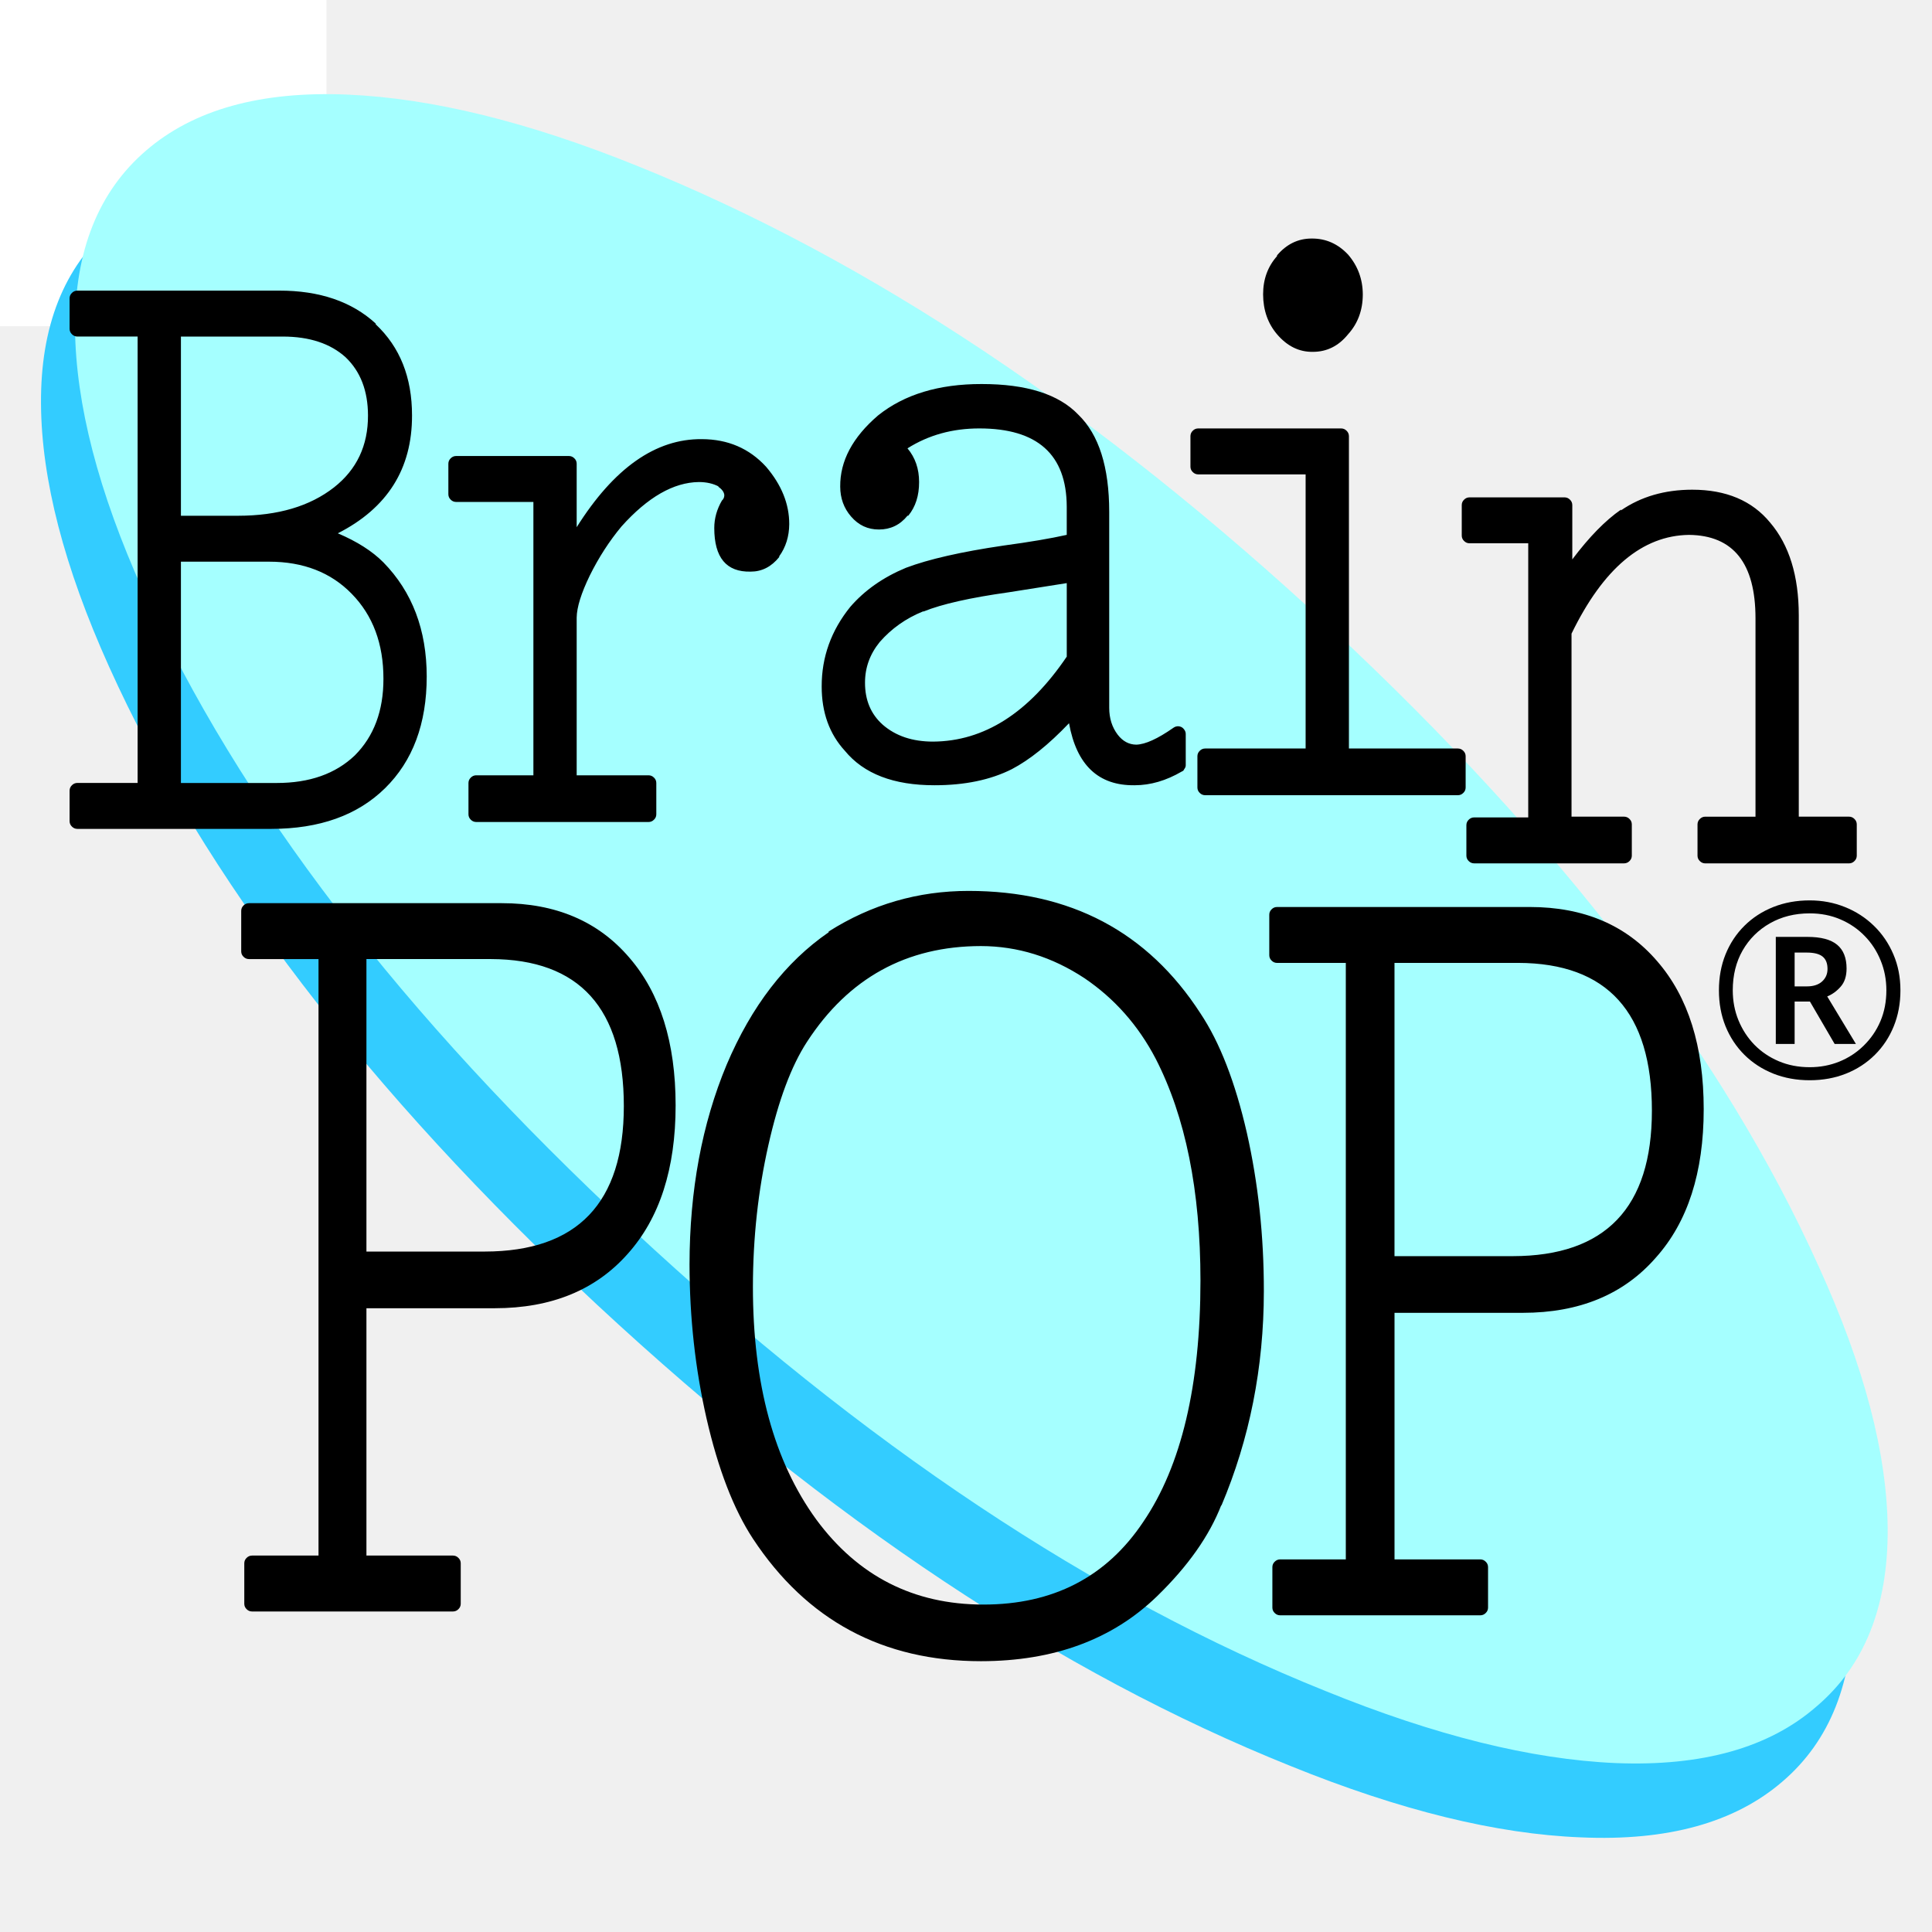
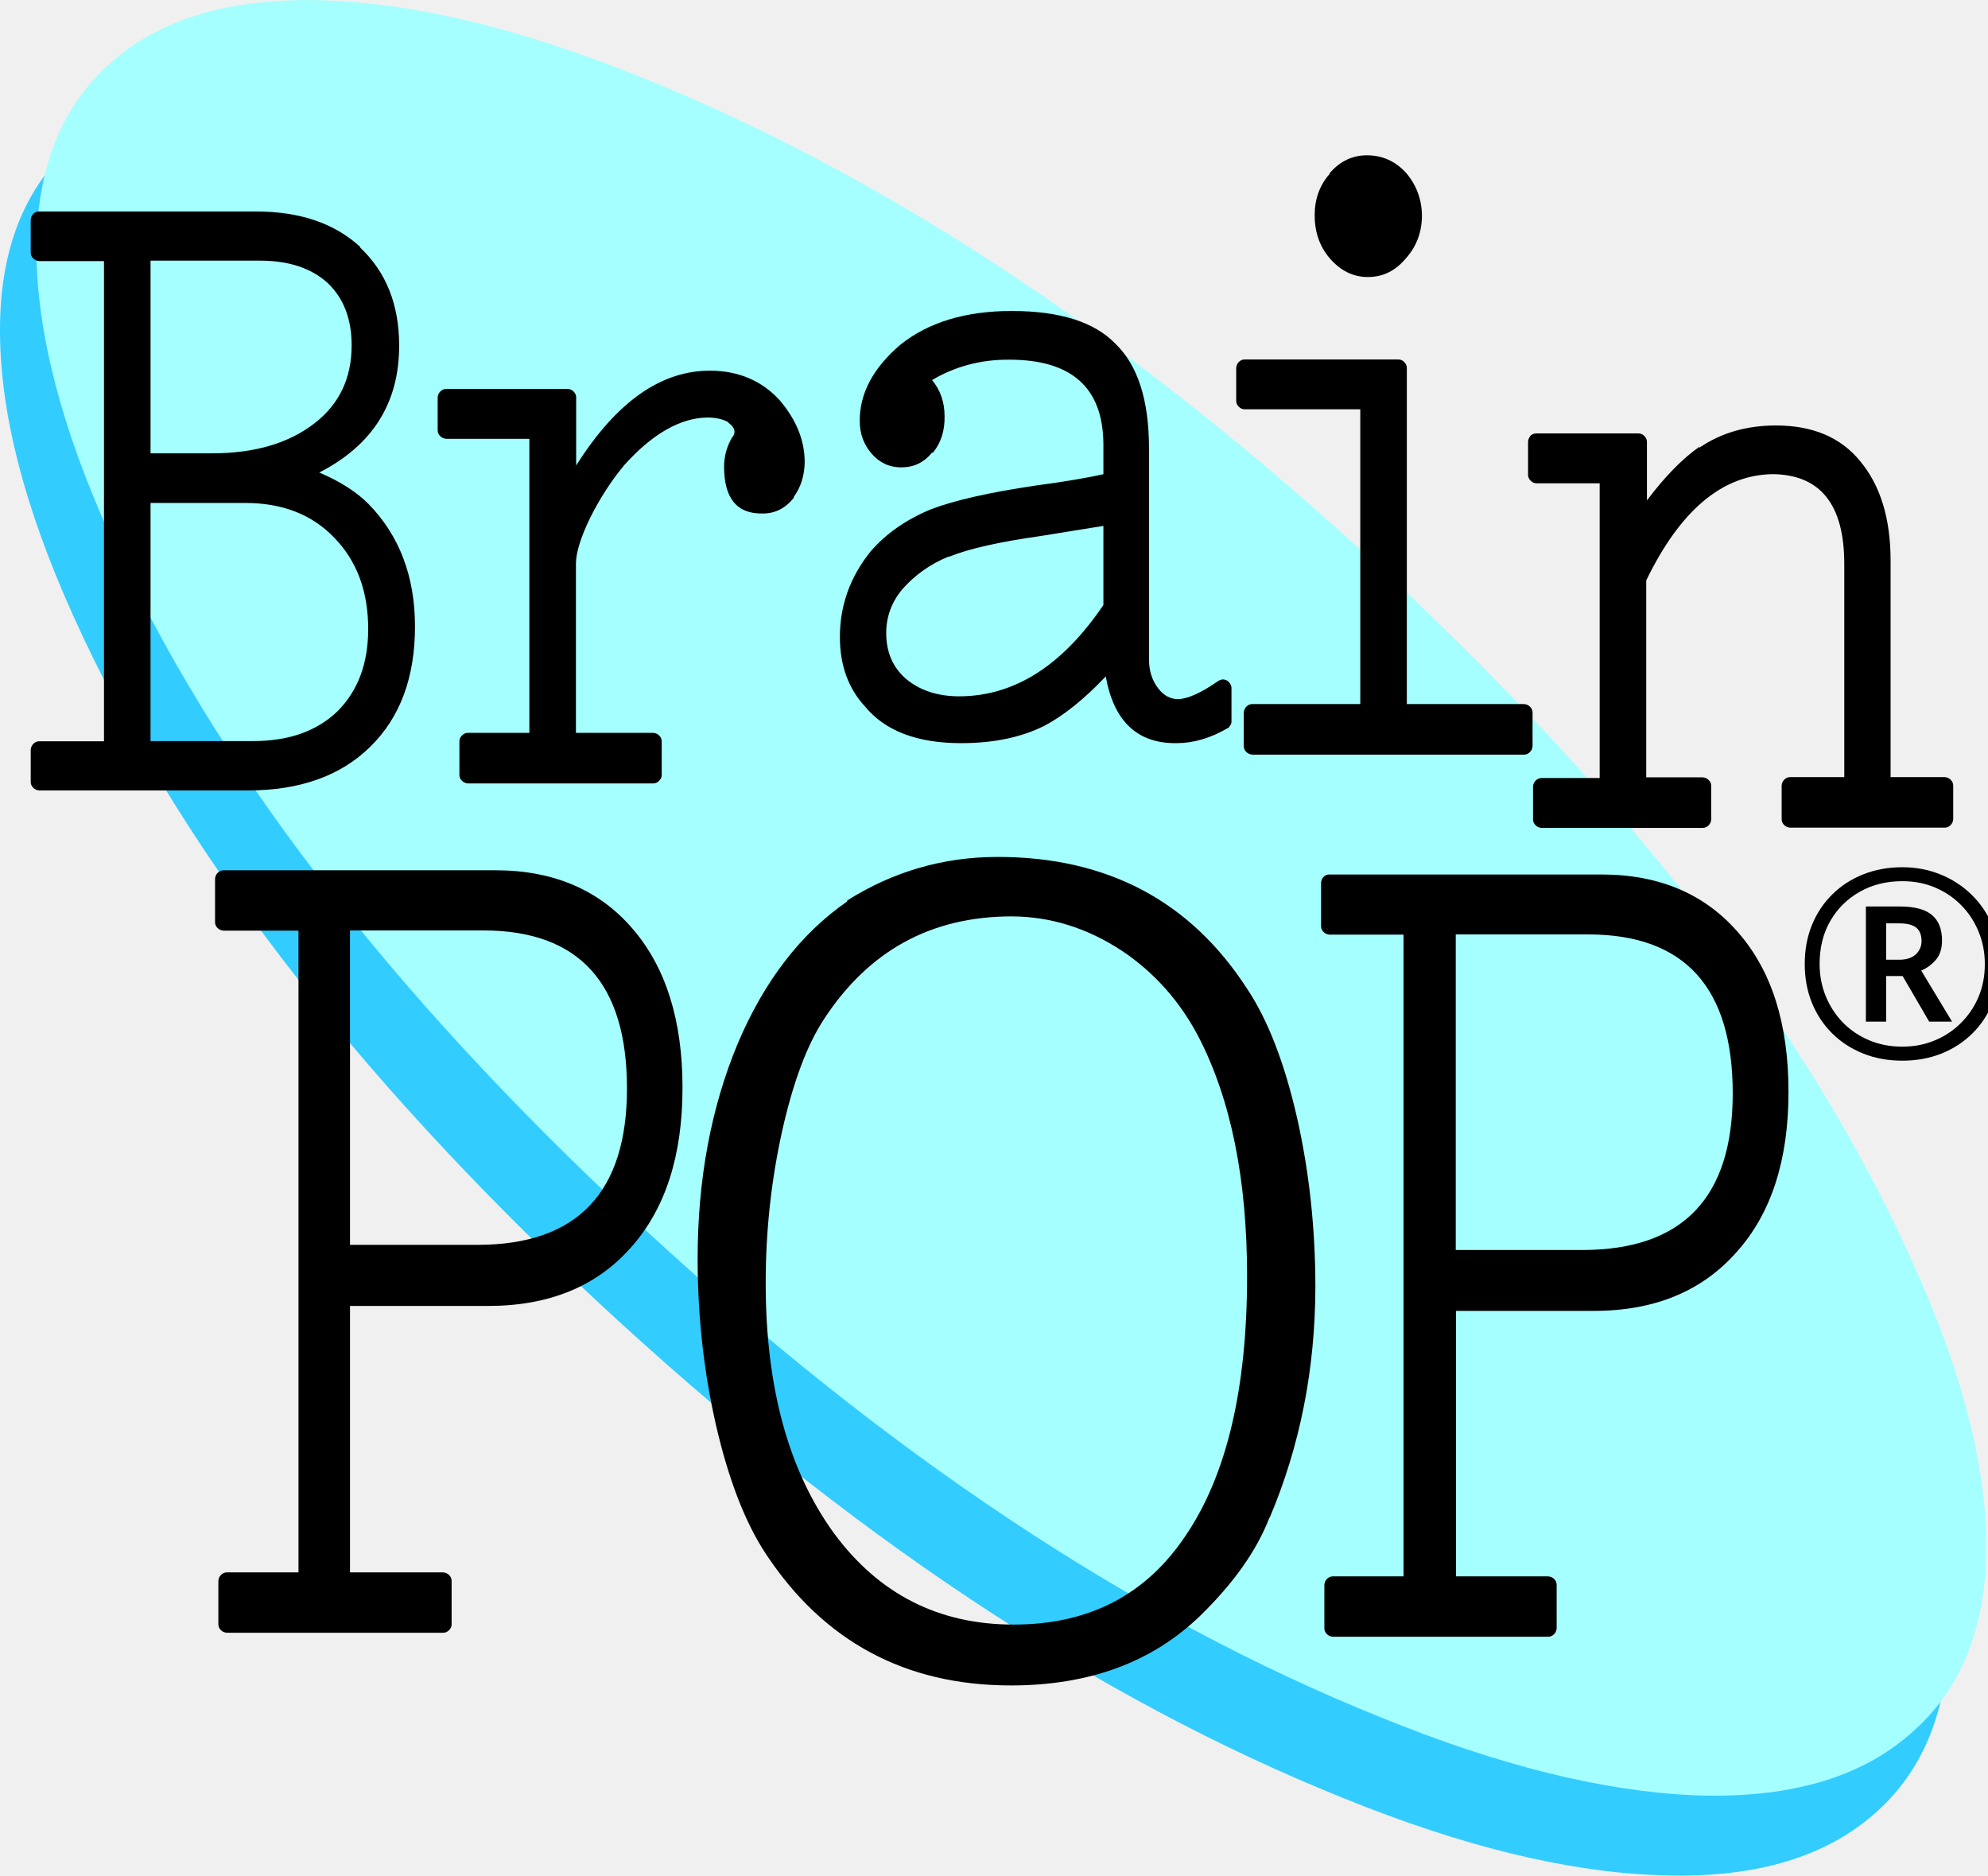
- <svg xmlns="http://www.w3.org/2000/svg" xmlns:xlink="http://www.w3.org/1999/xlink" version="1.1" id="Layer_1" x="0px" y="0px" viewBox="0 0 414.24 414.24" style="enable-background:new 0 0 414.24 414.24;" xml:space="preserve">
+ <svg xmlns="http://www.w3.org/2000/svg" version="1.1" id="Layer_1" x="0px" y="0px" viewBox="0 0 396.3 373.9" style="enable-background:new 0 0 396.3 373.9;" xml:space="preserve">
  <style type="text/css">
- 	.st0{fill:#FFFFFF;}
- 	.st1{fill:#33CCFF;}
- 	.st2{fill:#A5FFFF;}
- 	.st3{font-family:'ArialMT';}
- 	.st4{font-size:52.536px;}
+ 	.st0{fill:#33CCFF;}
+ 	.st1{fill:#A5FFFF;}
+ 	.st2{font-family:'ArialMT';}
+ 	.st3{font-size:52.536px;}
</style>
-   <g transform="matrix( 1, 0, 0, 1, 0,0) ">
-     <g>
-       <g id="Layer0_0_FILL">
-         <path class="st0" d="M70,69.95v-70H-0.05v70H70z" />
-       </g>
-     </g>
-   </g>
  <g transform="matrix( 0.4710999, 0, 0, 0.4666595, 34.25,34.55) ">
    <g transform="matrix( 1, 0, 0, 1, 0,0) ">
      <g>
        <g id="BrainPOP_Logo_Line_0_0_Layer0_0_FILL">
-           <path class="st1" d="M-22.03,29.94c-21.61,18.8-32.28,46.01-32.01,81.62c0.21,34.7,10.53,74.92,30.96,120.67      c43.25,96.8,117.36,194.6,222.34,293.41c105.01,98.52,210.2,169.12,315.57,211.79c49.62,20.31,93.6,31.22,131.93,32.72      c39.54,1.79,70.15-6.77,91.82-25.68c21.61-18.68,32.28-45.89,32.01-81.62c-0.21-34.58-10.53-74.69-30.96-120.32      C696.33,445.6,622.1,347.68,516.94,248.76C411.81,150.12,306.62,79.52,201.37,36.97C151.87,16.48,107.89,5.46,69.44,3.9      C30.08,2.41-0.41,11.09-22.03,29.94z" />
+           <path class="st0" d="M-40.7-13.3c-21.6,18.8-32.3,46-32,81.6c0.2,34.7,10.5,74.9,31,120.7C1.5,285.8,75.6,383.6,180.6,482.4      c105,98.5,210.2,169.1,315.6,211.8c49.6,20.3,93.6,31.2,131.9,32.7c39.5,1.8,70.2-6.8,91.8-25.7c21.6-18.7,32.3-45.9,32-81.6      c-0.2-34.6-10.5-74.7-31-120.3c-43.3-96.9-117.5-194.8-222.7-293.8C393.2,106.9,288,36.3,182.7-6.3      C133.2-26.8,89.2-37.8,50.8-39.4C11.4-40.8-19.1-32.2-40.7-13.3z" />
        </g>
      </g>
    </g>
    <g transform="matrix( 1, 0, 0, 1, 0,0) ">
      <g>
        <g id="BrainPOP_Logo_Line_0_0_Layer0_0_MEMBER_0_FILL">
-           <path class="st2" d="M217.2,2.14c-49.5-20.2-93.48-31.1-131.93-32.72C45.91-32.24,15.42-23.68-6.19-4.89      c-21.67,18.8-32.46,46-32.37,81.62c0.32,34.93,10.64,75.15,30.96,120.67c43.42,97.04,117.65,194.84,222.69,293.41      c105.01,98.76,210.2,169.47,315.57,212.14c49.62,20.37,93.6,31.39,131.93,33.07c39.49,1.61,69.98-7.07,91.47-26.03      c21.78-18.68,32.57-45.89,32.37-81.62c-0.27-34.58-10.7-74.69-31.31-120.32c-43.13-96.86-117.13-194.66-221.99-293.41      C427.99,115.82,322.69,44.99,217.2,2.14z" />
+           <path class="st1" d="M198.5-41.1C149-61.3,105.1-72.2,66.6-73.8c-39.4-1.7-69.8,6.9-91.5,25.7c-21.7,18.8-32.5,46-32.4,81.6      c0.3,34.9,10.6,75.1,31,120.7c43.4,97,117.6,194.8,222.7,293.4C301.4,546.3,406.6,617,512,659.7c49.6,20.4,93.6,31.4,131.9,33.1      c39.5,1.6,70-7.1,91.5-26c21.8-18.7,32.6-45.9,32.4-81.6c-0.3-34.6-10.7-74.7-31.3-120.3c-43.1-96.9-117.1-194.7-222-293.4      C409.3,72.6,304,1.7,198.5-41.1z" />
        </g>
      </g>
    </g>
    <g transform="matrix( 1, 0, 0, 1, 0,0) ">
      <g>
        <g id="BrainPOP_Logo_Line_0_0_Layer0_1_MEMBER_0_FILL">
-           <path d="M255.9,155.88c-2.35,4.08-3.52,8.3-3.52,12.67c0,13.62,5.51,20.3,16.53,20.05c5.09,0.02,9.43-2.2,13.02-6.68v-0.35      c3-4.19,4.53-9.12,4.57-14.78c0.02-9.26-3.49-18.05-10.55-26.39c-7.62-8.4-17.35-12.63-29.2-12.67      c-21.04-0.22-40.04,13.27-56.99,40.46V139c-0.01-0.96-0.36-1.78-1.06-2.46c-0.68-0.7-1.5-1.05-2.46-1.06h-51.36      c-0.96,0.01-1.78,0.36-2.46,1.06c-0.7,0.68-1.05,1.5-1.06,2.46v14.07c0.01,0.96,0.36,1.78,1.06,2.46      c0.68,0.7,1.5,1.05,2.46,1.06h35.18v125.59h-26.03c-0.96,0.01-1.78,0.36-2.46,1.06c-0.7,0.68-1.05,1.5-1.06,2.46v14.42      c0.01,0.96,0.36,1.78,1.06,2.46c0.68,0.7,1.5,1.05,2.46,1.06h78.45c0.96-0.01,1.78-0.36,2.46-1.06c0.7-0.68,1.05-1.5,1.06-2.46      V285.7c-0.01-0.96-0.36-1.78-1.06-2.46c-0.68-0.7-1.5-1.05-2.46-1.06h-32.72v-72.47c0.07-4.75,2.06-11.2,5.98-19.35      c4.07-8.29,8.88-15.8,14.42-22.52c11.94-13.45,23.67-20.25,35.18-20.4c3.53,0,6.58,0.7,9.15,2.11h-0.35      c1.75,1.19,2.69,2.48,2.81,3.87c0,0.82-0.23,1.52-0.7,2.11C256.19,155.64,256.07,155.76,255.9,155.88 M40.6,340.93      c-0.96,0.01-1.78,0.36-2.46,1.06c-0.7,0.68-1.05,1.5-1.06,2.46v18.65c0.01,0.96,0.36,1.78,1.06,2.46      c0.68,0.7,1.5,1.05,2.46,1.06h31.66v274.06H42c-0.96,0.01-1.78,0.36-2.46,1.06c-0.7,0.68-1.05,1.5-1.06,2.46v18.65      c0.01,0.96,0.36,1.78,1.06,2.46c0.68,0.7,1.5,1.05,2.46,1.06h91.47c0.96-0.01,1.78-0.36,2.46-1.06c0.7-0.68,1.05-1.5,1.06-2.46      v-18.65c-0.01-0.96-0.36-1.78-1.06-2.46c-0.68-0.7-1.5-1.05-2.46-1.06h-39.4V527.04h58.4c25.76-0.02,45.93-8.35,60.51-24.98      c14.53-16.36,21.81-39.11,21.81-68.25c-0.01-28.9-7.05-51.53-21.11-67.9c-14.12-16.65-33.47-24.98-58.05-24.98H40.6       M150.71,366.61c40.34,0.12,60.51,22.63,60.51,67.55c0,44.5-21.11,66.79-63.33,66.84H94.07V366.61H150.71 M-39.97,60.54      c-0.7,0.68-1.05,1.5-1.06,2.46v14.07c0.01,0.96,0.36,1.78,1.06,2.46c0.68,0.7,1.5,1.05,2.46,1.06h27.44v205.1h-27.44      c-0.96,0.01-1.78,0.36-2.46,1.06c-0.7,0.68-1.05,1.5-1.06,2.46v14.07c0.01,0.96,0.36,1.78,1.06,2.46      c0.68,0.7,1.5,1.05,2.46,1.06h88.3c21.93-0.02,39.17-6.23,51.72-18.65c12.66-12.54,18.99-29.67,19-51.36      c-0.02-21.42-6.59-38.89-19.7-52.42c-5.08-5.17-12-9.62-20.76-13.37c22.59-11.61,33.84-29.67,33.77-54.18      c0.01-17.46-5.5-31.42-16.53-41.86v-0.35C87.37,64.51,72.71,59.46,54.32,59.49h-91.82C-38.47,59.5-39.29,59.85-39.97,60.54       M9.64,80.6h46.44c12.08,0.02,21.58,3.19,28.5,9.5c6.78,6.53,10.18,15.44,10.2,26.74c0.04,13.84-5.12,24.86-15.48,33.07      c-10.98,8.66-25.52,13-43.62,13.02H9.64V80.6 M9.64,184.03h40.11c15.61,0.01,28.16,4.94,37.64,14.78      c9.63,9.94,14.44,22.96,14.42,39.05c0.01,14.67-4.33,26.4-13.02,35.18c-8.79,8.46-20.63,12.68-35.53,12.67H9.64V184.03       M494.78,446.47c-5.29-23.27-12.32-41.57-21.11-54.88c-24.03-37.52-59.21-56.28-105.54-56.29c-22.98-0.01-44.21,6.2-63.68,18.65      v0.35c-19.65,13.66-35.13,33.94-46.44,60.86c-11.23,27.16-16.86,57.76-16.89,91.82c0.03,24.4,2.61,47.97,7.74,70.71l0,0      c5.29,23.27,12.32,41.68,21.11,55.23c24.51,37.53,59.11,56.29,103.78,56.29c33.16-0.02,59.9-9.99,80.21-29.9      c14.03-13.77,23.76-27.72,29.2-41.86v0.35c12.87-30.7,19.32-63.53,19.35-98.51C502.54,493.96,499.96,469.68,494.78,446.47       M453.26,412.35c13.59,26.68,20.39,60.69,20.4,102.02c-0.02,48.16-8.7,85.1-26.03,110.82c-16.77,25.36-41.04,38.03-72.82,38      c-31.66-0.02-56.99-13.04-75.99-39.05c-19.24-26.69-28.86-62.34-28.85-106.95c0.03-22.51,2.37-44.2,7.04-65.08      c4.57-20.57,10.43-36.4,17.59-47.49c18.87-29.29,45.26-43.95,79.16-43.98c16.67,0.03,32.39,4.96,47.14,14.78      C434.57,384.78,445.36,397.1,453.26,412.35 M506.04,343.75c-0.7,0.68-1.05,1.5-1.06,2.46v18.65c0.01,0.96,0.36,1.78,1.06,2.46      c0.68,0.7,1.5,1.05,2.46,1.06h31.31v274.06h-29.9c-0.96,0.01-1.78,0.36-2.46,1.06c-0.7,0.68-1.05,1.5-1.06,2.46v18.65      c0.01,0.96,0.36,1.78,1.06,2.46c0.68,0.7,1.5,1.05,2.46,1.06h91.12c0.96-0.01,1.78-0.36,2.46-1.06c0.7-0.68,1.05-1.5,1.06-2.46      v-18.65c-0.01-0.96-0.36-1.78-1.06-2.46c-0.68-0.7-1.5-1.05-2.46-1.06h-39.05V529.15h58.4c25.76-0.01,45.93-8.46,60.51-25.33      c14.53-16.36,21.81-39.11,21.81-68.25c-0.01-28.9-7.05-51.53-21.11-67.9c-14.12-16.65-33.47-24.98-58.05-24.98H508.5      C507.54,342.7,506.71,343.05,506.04,343.75 M615.8,503.11h-53.83V368.37h56.29c40.58,0.12,60.86,22.75,60.86,67.9      C679.12,480.78,658.02,503.06,615.8,503.11 M373.05,122.81c26.4,0,39.65,11.96,39.75,35.88v13.02      c-7.35,1.66-16.97,3.31-28.85,4.93c-19.2,2.85-33.97,6.25-44.33,10.2l0,0c-10.37,4.35-18.82,10.34-25.33,17.94l0,0      c-8.71,10.88-13.05,23.08-13.02,36.59c-0.01,11.95,3.51,21.81,10.55,29.55c8.6,10.57,22.2,15.85,40.81,15.83      c13.75,0.01,25.48-2.46,35.18-7.39c8.12-4.3,16.8-11.33,26.03-21.11c3.43,19.25,13.4,28.75,29.9,28.5      c7.16,0,14.31-2.11,21.46-6.33c0.53-0.18,0.88-0.53,1.06-1.06c0.45-0.54,0.69-1.13,0.7-1.76v-14.42      c0.01-0.87-0.35-1.69-1.06-2.46c-0.5-0.58-1.2-0.93-2.11-1.06c-0.9-0.08-1.72,0.16-2.46,0.7c-7.14,5.04-12.76,7.62-16.89,7.74      c-3.33-0.04-6.15-1.57-8.44-4.57c-2.57-3.41-3.86-7.52-3.87-12.31v-90.06c-0.01-20.64-4.7-35.53-14.07-44.68      c-8.9-9.39-23.56-14.08-43.98-14.07c-19.48-0.03-35.2,4.78-47.14,14.42l0,0c-11.61,10.04-17.35,20.95-17.24,32.72      c0.02,5.33,1.66,9.91,4.93,13.72c3.39,3.99,7.61,5.99,12.67,5.98c5.28,0.01,9.62-2.1,13.02-6.33h0.35      c3.31-4.06,4.95-9.22,4.93-15.48c0.01-6.07-1.75-11.23-5.28-15.48C349.9,125.85,360.81,122.8,373.05,122.81 M412.81,193.88      v33.77c-17.36,25.9-37.65,38.91-60.86,39.05c-9.36,0-16.98-2.58-22.87-7.74c-5.41-4.85-8.11-11.3-8.09-19.35      c-0.01-6.89,2.22-13.1,6.68-18.65c5.37-6.21,11.94-10.9,19.7-14.07h0.35c8.26-3.38,21.16-6.31,38.7-8.8L412.81,193.88       M592.58,157.99v14.07c0.01,0.96,0.36,1.78,1.06,2.46c0.68,0.7,1.5,1.05,2.46,1.06h26.74v125.95h-24.63      c-0.96,0.01-1.78,0.36-2.46,1.06c-0.7,0.68-1.05,1.5-1.06,2.46v14.07c0.01,0.96,0.36,1.78,1.06,2.46      c0.68,0.7,1.5,1.05,2.46,1.06h68.25c0.96-0.01,1.78-0.36,2.46-1.06c0.7-0.68,1.05-1.5,1.06-2.46V304.7      c-0.01-0.96-0.36-1.78-1.06-2.46c-0.68-0.7-1.5-1.05-2.46-1.06h-23.92V217.1c14.43-29.97,32.25-45.1,53.47-45.38      c20.17,0.22,30.26,13,30.26,38.35v91.12H703.4c-0.96,0.01-1.78,0.36-2.46,1.06c-0.7,0.68-1.05,1.5-1.06,2.46v14.42      c0.01,0.96,0.36,1.78,1.06,2.46c0.68,0.7,1.5,1.05,2.46,1.06h65.44c0.96-0.01,1.78-0.36,2.46-1.06c0.7-0.68,1.05-1.5,1.06-2.46      V304.7c-0.01-0.96-0.36-1.78-1.06-2.46c-0.68-0.7-1.5-1.05-2.46-1.06h-22.87v-92.52c-0.02-18.11-4.36-32.3-13.02-42.57      c-8.21-10.1-20.06-15.14-35.53-15.13c-12.49,0.02-23.27,3.19-32.37,9.5v-0.35c-7.11,4.96-14.49,12.58-22.16,22.87v-24.98      c-0.01-0.96-0.36-1.78-1.06-2.46c-0.68-0.7-1.5-1.05-2.46-1.06H596.1c-0.96,0.01-1.78,0.36-2.46,1.06      C592.94,156.21,592.59,157.03,592.58,157.99 M540.16,123.87c-0.68-0.7-1.5-1.05-2.46-1.06h-65.08      c-0.96,0.01-1.78,0.36-2.46,1.06c-0.7,0.68-1.05,1.5-1.06,2.46v14.07c0.01,0.96,0.36,1.78,1.06,2.46      c0.68,0.7,1.5,1.05,2.46,1.06h48.9v125.95h-45.73c-0.96,0.01-1.78,0.36-2.46,1.06c-0.7,0.68-1.05,1.5-1.06,2.46v14.42      c0.01,0.96,0.36,1.78,1.06,2.46c0.68,0.7,1.5,1.05,2.46,1.06h115.04c0.96-0.01,1.78-0.36,2.46-1.06c0.7-0.68,1.05-1.5,1.06-2.46      v-14.42c-0.01-0.96-0.36-1.78-1.06-2.46c-0.68-0.7-1.5-1.05-2.46-1.06h-49.6V126.33C541.21,125.37,540.86,124.55,540.16,123.87       M540.86,42.95L540.86,42.95c-4.62-4.97-10.13-7.43-16.53-7.39c-6.21-0.02-11.48,2.56-15.83,7.74v0.35      c-4.23,4.81-6.34,10.67-6.33,17.59c0.04,7.22,2.15,13.32,6.33,18.29c4.6,5.45,9.99,8.15,16.18,8.09      c6.44,0.04,11.84-2.66,16.18-8.09c4.44-4.97,6.67-11.06,6.68-18.29C547.52,54.27,545.29,48.17,540.86,42.95z" />
+           <path d="M237.2,112.6c-2.4,4.1-3.5,8.3-3.5,12.7c0,13.6,5.5,20.3,16.5,20c5.1,0,9.4-2.2,13-6.7v-0.4c3-4.2,4.5-9.1,4.6-14.8      c0-9.3-3.5-18-10.5-26.4c-7.6-8.4-17.4-12.6-29.2-12.7c-21-0.2-40,13.3-57,40.5V95.7c0-1-0.4-1.8-1.1-2.5      c-0.7-0.7-1.5-1.1-2.5-1.1h-51.4c-1,0-1.8,0.4-2.5,1.1c-0.7,0.7-1,1.5-1.1,2.5v14.1c0,1,0.4,1.8,1.1,2.5c0.7,0.7,1.5,1,2.5,1.1      h35.2v125.6h-26c-1,0-1.8,0.4-2.5,1.1c-0.7,0.7-1.1,1.5-1.1,2.5v14.4c0,1,0.4,1.8,1.1,2.5c0.7,0.7,1.5,1,2.5,1.1h78.4      c1,0,1.8-0.4,2.5-1.1c0.7-0.7,1.1-1.5,1.1-2.5v-14.4c0-1-0.4-1.8-1.1-2.5c-0.7-0.7-1.5-1-2.5-1.1h-32.7v-72.5      c0.1-4.7,2.1-11.2,6-19.3c4.1-8.3,8.9-15.8,14.4-22.5c11.9-13.4,23.7-20.2,35.2-20.4c3.5,0,6.6,0.7,9.1,2.1h-0.4      c1.8,1.2,2.7,2.5,2.8,3.9c0,0.8-0.2,1.5-0.7,2.1C237.5,112.4,237.4,112.5,237.2,112.6 M21.9,297.7c-1,0-1.8,0.4-2.5,1.1      c-0.7,0.7-1,1.5-1.1,2.5v18.6c0,1,0.4,1.8,1.1,2.5c0.7,0.7,1.5,1,2.5,1.1h31.7v274.1H23.3c-1,0-1.8,0.4-2.5,1.1      c-0.7,0.7-1,1.5-1.1,2.5v18.6c0,1,0.4,1.8,1.1,2.5c0.7,0.7,1.5,1,2.5,1.1h91.5c1,0,1.8-0.4,2.5-1.1c0.7-0.7,1.1-1.5,1.1-2.5      v-18.6c0-1-0.4-1.8-1.1-2.5c-0.7-0.7-1.5-1-2.5-1.1H75.4V483.8h58.4c25.8,0,45.9-8.3,60.5-25c14.5-16.4,21.8-39.1,21.8-68.2      c0-28.9-7.1-51.5-21.1-67.9c-14.1-16.6-33.5-25-58-25L21.9,297.7 M132.1,323.4c40.3,0.1,60.5,22.6,60.5,67.5      c0,44.5-21.1,66.8-63.3,66.8H75.4V323.4H132.1 M-58.6,17.3c-0.7,0.7-1,1.5-1.1,2.5v14.1c0,1,0.4,1.8,1.1,2.5      c0.7,0.7,1.5,1,2.5,1.1h27.4v205.1h-27.4c-1,0-1.8,0.4-2.5,1.1c-0.7,0.7-1,1.5-1.1,2.5V260c0,1,0.4,1.8,1.1,2.5      c0.7,0.7,1.5,1,2.5,1.1h88.3c21.9,0,39.2-6.2,51.7-18.6c12.7-12.5,19-29.7,19-51.4c0-21.4-6.6-38.9-19.7-52.4      c-5.1-5.2-12-9.6-20.8-13.4C85,116.1,96.2,98.1,96.2,73.6c0-17.5-5.5-31.4-16.5-41.9v-0.3c-10.9-10.1-25.6-15.1-44-15.1h-91.8      C-57.1,16.2-57.9,16.6-58.6,17.3 M-9,37.3h46.4c12.1,0,21.6,3.2,28.5,9.5c6.8,6.5,10.2,15.4,10.2,26.7      c0,13.8-5.1,24.9-15.5,33.1c-11,8.7-25.5,13-43.6,13H-9V37.3 M-9,140.8h40.1c15.6,0,28.2,4.9,37.6,14.8c9.6,9.9,14.4,23,14.4,39      c0,14.7-4.3,26.4-13,35.2c-8.8,8.5-20.6,12.7-35.5,12.7H-9V140.8 M476.1,403.2c-5.3-23.3-12.3-41.6-21.1-54.9      c-24-37.5-59.2-56.3-105.5-56.3c-23,0-44.2,6.2-63.7,18.6v0.4c-19.6,13.7-35.1,33.9-46.4,60.9c-11.2,27.2-16.9,57.8-16.9,91.8      c0,24.4,2.6,48,7.7,70.7l0,0c5.3,23.3,12.3,41.7,21.1,55.2c24.5,37.5,59.1,56.3,103.8,56.3c33.2,0,59.9-10,80.2-29.9      c14-13.8,23.8-27.7,29.2-41.9v0.3c12.9-30.7,19.3-63.5,19.4-98.5C483.9,450.7,481.3,426.4,476.1,403.2 M434.6,369.1      c13.6,26.7,20.4,60.7,20.4,102c0,48.2-8.7,85.1-26,110.8c-16.8,25.4-41,38-72.8,38c-31.7,0-57-13-76-39      c-19.2-26.7-28.9-62.3-28.9-106.9c0-22.5,2.4-44.2,7-65.1c4.6-20.6,10.4-36.4,17.6-47.5c18.9-29.3,45.3-43.9,79.2-44      c16.7,0,32.4,5,47.1,14.8C415.9,341.5,426.7,353.8,434.6,369.1 M487.4,300.5c-0.7,0.7-1,1.5-1.1,2.5v18.6c0,1,0.4,1.8,1.1,2.5      c0.7,0.7,1.5,1,2.5,1.1h31.3v274.1h-29.9c-1,0-1.8,0.4-2.5,1.1c-0.7,0.7-1,1.5-1.1,2.5v18.6c0,1,0.4,1.8,1.1,2.5      c0.7,0.7,1.5,1,2.5,1.1h91.1c1,0,1.8-0.4,2.5-1.1c0.7-0.7,1-1.5,1.1-2.5v-18.6c0-1-0.4-1.8-1.1-2.5c-0.7-0.7-1.5-1-2.5-1.1h-39      V485.9h58.4c25.8,0,45.9-8.5,60.5-25.3c14.5-16.4,21.8-39.1,21.8-68.2c0-28.9-7-51.5-21.1-67.9c-14.1-16.6-33.5-25-58-25h-115      C488.9,299.4,488.1,299.8,487.4,300.5 M597.1,459.9h-53.8V325.1h56.3c40.6,0.1,60.9,22.7,60.9,67.9      C660.5,437.5,639.4,459.8,597.1,459.9 M354.4,79.6c26.4,0,39.6,12,39.8,35.9v13c-7.4,1.7-17,3.3-28.9,4.9      c-19.2,2.9-34,6.2-44.3,10.2l0,0c-10.4,4.4-18.8,10.3-25.3,17.9l0,0c-8.7,10.9-13,23.1-13,36.6c0,11.9,3.5,21.8,10.5,29.5      c8.6,10.6,22.2,15.8,40.8,15.8c13.8,0,25.5-2.5,35.2-7.4c8.1-4.3,16.8-11.3,26-21.1c3.4,19.2,13.4,28.7,29.9,28.5      c7.2,0,14.3-2.1,21.5-6.3c0.5-0.2,0.9-0.5,1.1-1.1c0.5-0.5,0.7-1.1,0.7-1.8v-14.4c0-0.9-0.4-1.7-1.1-2.5      c-0.5-0.6-1.2-0.9-2.1-1.1c-0.9-0.1-1.7,0.2-2.5,0.7c-7.1,5-12.8,7.6-16.9,7.7c-3.3,0-6.1-1.6-8.4-4.6      c-2.6-3.4-3.9-7.5-3.9-12.3v-90.1c0-20.6-4.7-35.5-14.1-44.7c-8.9-9.4-23.6-14.1-44-14.1c-19.5,0-35.2,4.8-47.1,14.4l0,0      c-11.6,10-17.3,20.9-17.2,32.7c0,5.3,1.7,9.9,4.9,13.7c3.4,4,7.6,6,12.7,6c5.3,0,9.6-2.1,13-6.3h0.4c3.3-4.1,5-9.2,4.9-15.5      c0-6.1-1.8-11.2-5.3-15.5C331.2,82.6,342.2,79.5,354.4,79.6 M394.2,150.6v33.8c-17.4,25.9-37.6,38.9-60.9,39      c-9.4,0-17-2.6-22.9-7.7c-5.4-4.9-8.1-11.3-8.1-19.3c0-6.9,2.2-13.1,6.7-18.6c5.4-6.2,11.9-10.9,19.7-14.1h0.4      c8.3-3.4,21.2-6.3,38.7-8.8L394.2,150.6 M573.9,114.7v14.1c0,1,0.4,1.8,1.1,2.5c0.7,0.7,1.5,1.1,2.5,1.1h26.7v125.9h-24.6      c-1,0-1.8,0.4-2.5,1.1c-0.7,0.7-1,1.5-1.1,2.5v14.1c0,1,0.4,1.8,1.1,2.5c0.7,0.7,1.5,1,2.5,1.1h68.2c1,0,1.8-0.4,2.5-1.1      c0.7-0.7,1-1.5,1.1-2.5v-14.4c0-1-0.4-1.8-1.1-2.5c-0.7-0.7-1.5-1-2.5-1.1h-23.9v-84.1c14.4-30,32.2-45.1,53.5-45.4      c20.2,0.2,30.3,13,30.3,38.3v91.1h-22.9c-1,0-1.8,0.4-2.5,1.1c-0.7,0.7-1,1.5-1.1,2.5v14.4c0,1,0.4,1.8,1.1,2.5      c0.7,0.7,1.5,1,2.5,1.1h65.4c1,0,1.8-0.4,2.5-1.1c0.7-0.7,1-1.5,1.1-2.5v-14.4c0-1-0.4-1.8-1.1-2.5c-0.7-0.7-1.5-1-2.5-1.1      h-22.9v-92.5c0-18.1-4.4-32.3-13-42.6c-8.2-10.1-20.1-15.1-35.5-15.1c-12.5,0-23.3,3.2-32.4,9.5v-0.4      c-7.1,5-14.5,12.6-22.2,22.9v-25c0-1-0.4-1.8-1.1-2.5c-0.7-0.7-1.5-1.1-2.5-1.1h-43.3c-1,0-1.8,0.4-2.5,1.1      C574.3,113,573.9,113.8,573.9,114.7 M521.5,80.6c-0.7-0.7-1.5-1.1-2.5-1.1H454c-1,0-1.8,0.4-2.5,1.1c-0.7,0.7-1,1.5-1.1,2.5      v14.1c0,1,0.4,1.8,1.1,2.5c0.7,0.7,1.5,1.1,2.5,1.1h48.9v125.9h-45.7c-1,0-1.8,0.4-2.5,1.1c-0.7,0.7-1,1.5-1.1,2.5v14.4      c0,1,0.4,1.8,1.1,2.5c0.7,0.7,1.5,1,2.5,1.1h115c1,0,1.8-0.4,2.5-1.1c0.7-0.7,1-1.5,1.1-2.5v-14.4c0-1-0.4-1.8-1.1-2.5      c-0.7-0.7-1.5-1-2.5-1.1h-49.6V83.1C522.6,82.1,522.2,81.3,521.5,80.6 M522.2-0.3L522.2-0.3c-4.6-5-10.1-7.4-16.5-7.4      c-6.2,0-11.5,2.6-15.8,7.7v0.3c-4.2,4.8-6.3,10.7-6.3,17.6c0,7.2,2.1,13.3,6.3,18.3c4.6,5.4,10,8.1,16.2,8.1      c6.4,0,11.8-2.7,16.2-8.1c4.4-5,6.7-11.1,6.7-18.3C528.9,11,526.6,4.9,522.2-0.3z" />
        </g>
      </g>
    </g>
    <g transform="matrix( 1, 0, 0, 1, -18.6,-6.4) ">
      <g>
-         <defs>
-           <rect id="SVGID_1_" x="734.97" y="354.04" width="57.78" height="77" />
-         </defs>
-         <clipPath id="SVGID_2_">
-           <use xlink:href="#SVGID_1_" style="overflow:visible;" />
-         </clipPath>
-         <text transform="matrix(2.1429 0 0 2.1429 722.7034 427.5503)" class="st3 st4">®</text>
+         <text transform="matrix(2.1429 0 0 2.1429 704.0452 384.2957)" class="st2 st3">®</text>
      </g>
    </g>
  </g>
</svg>
